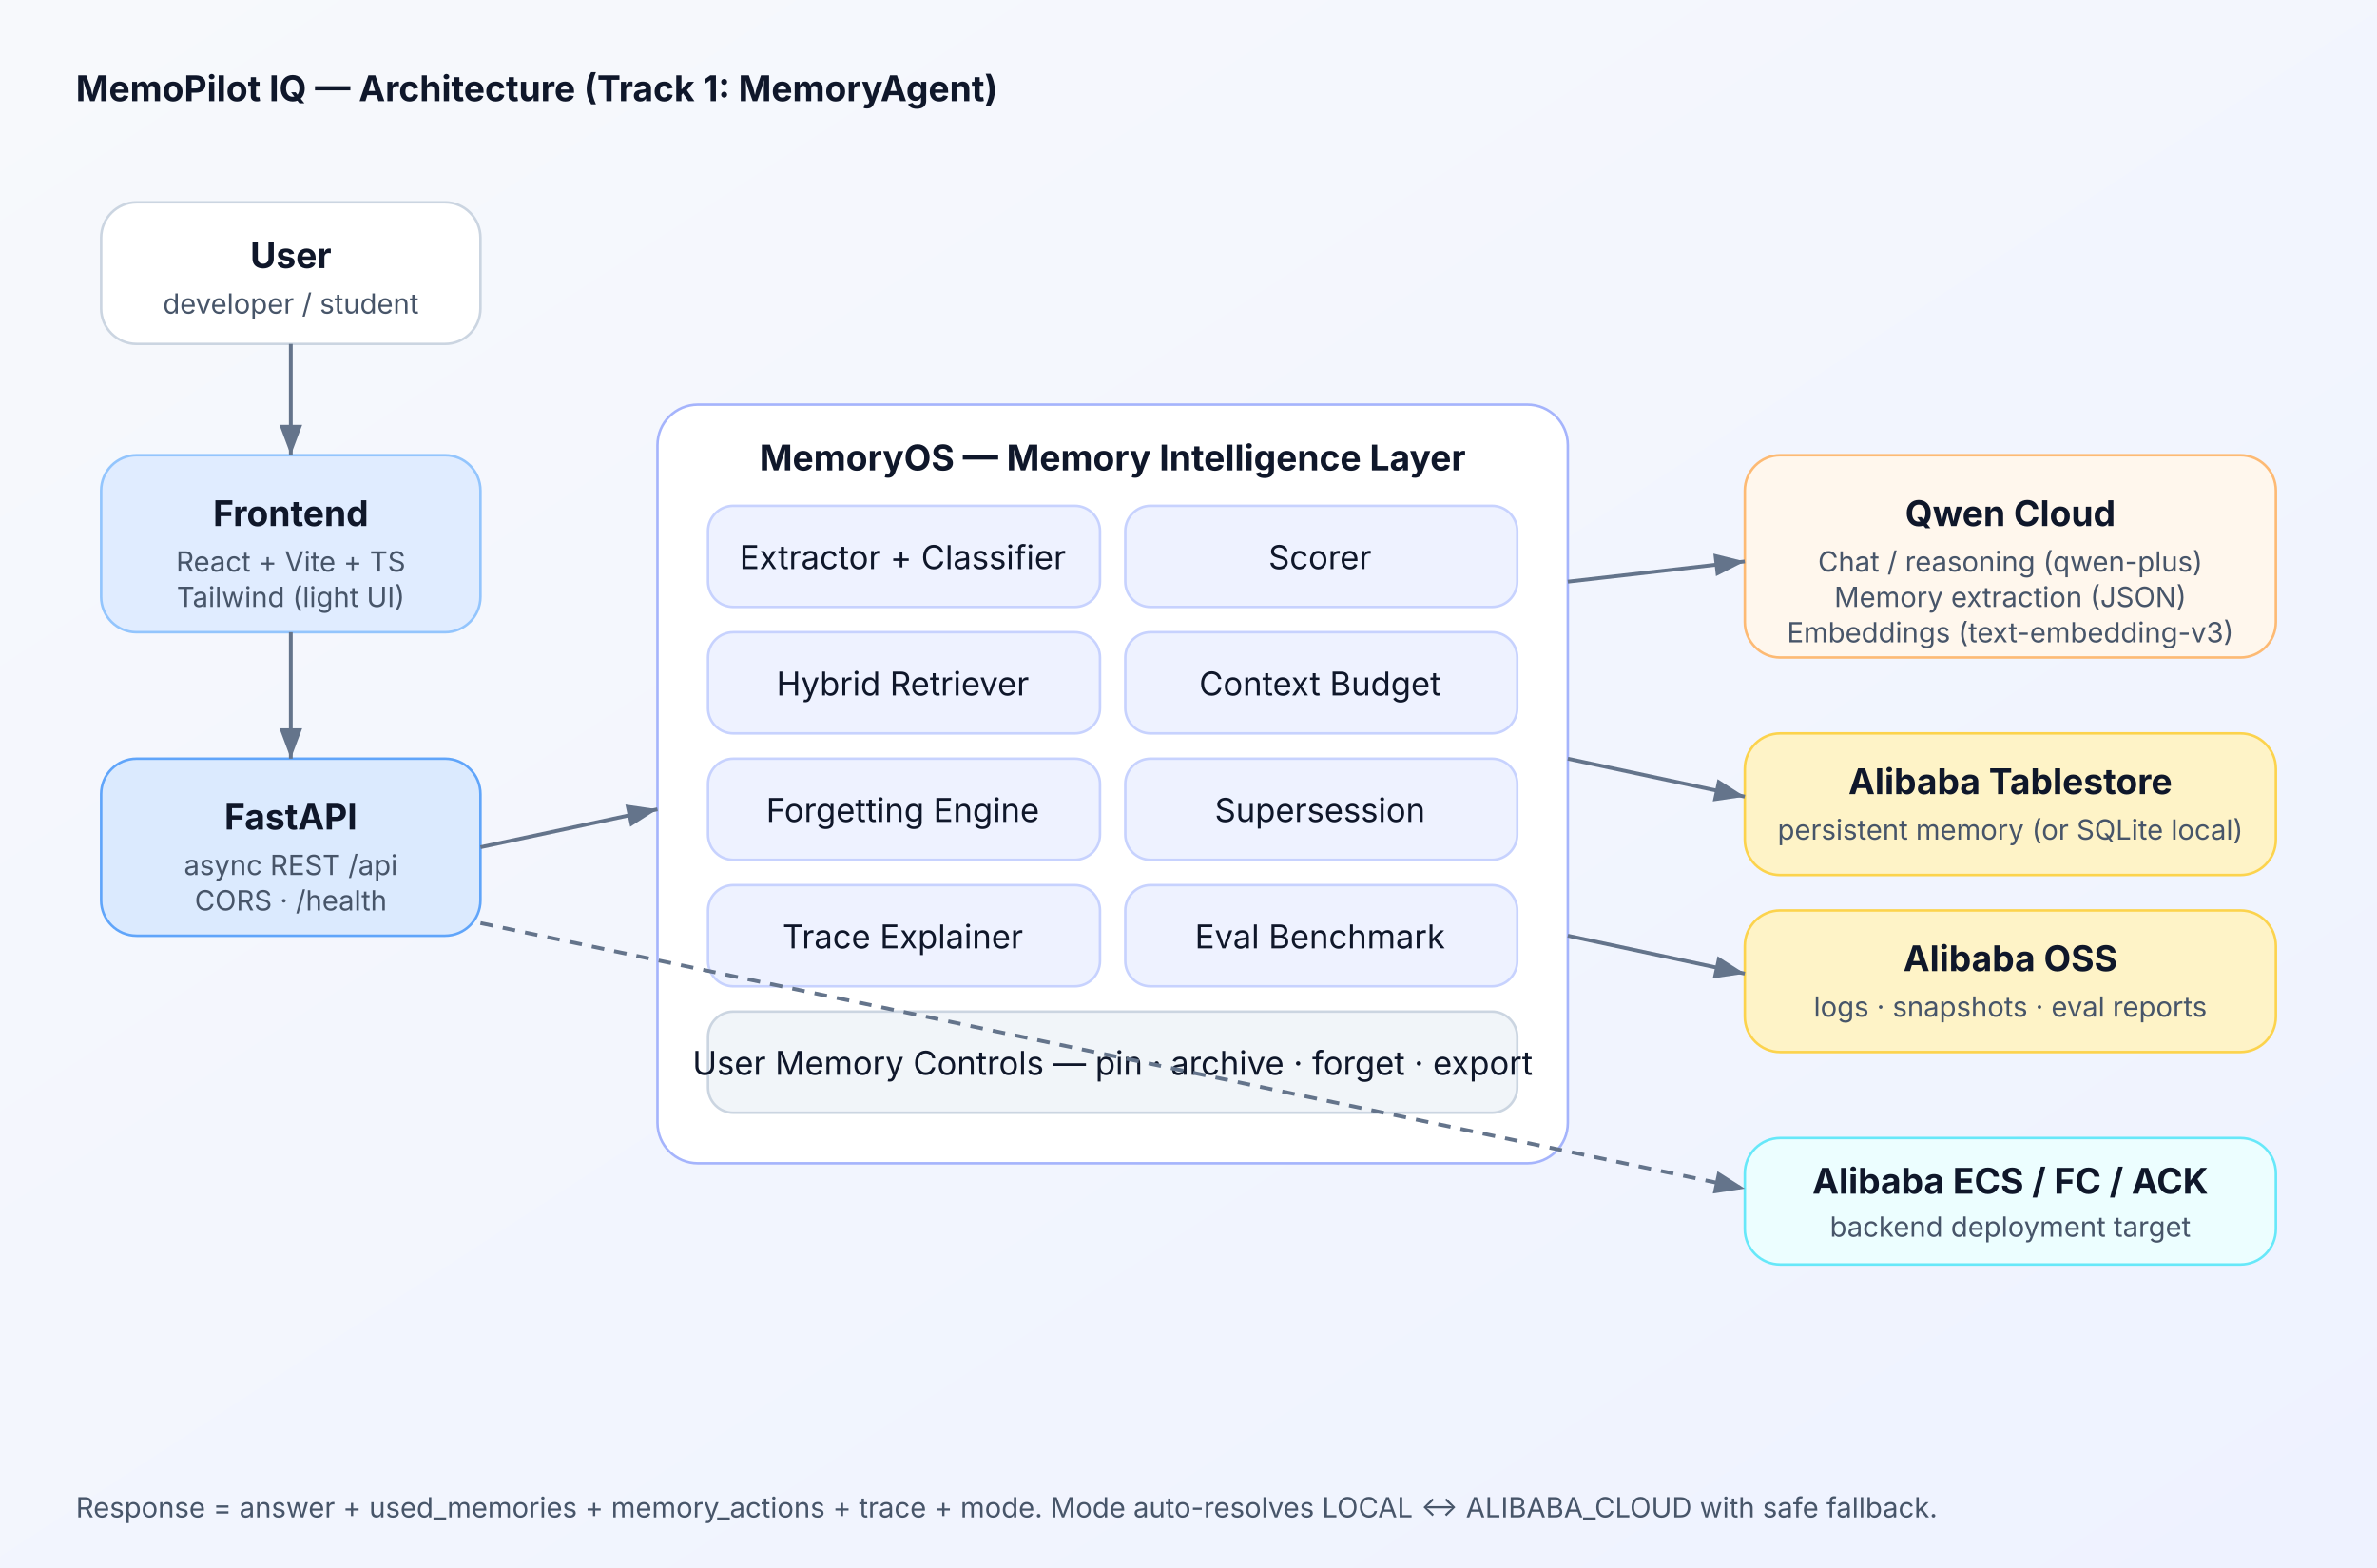
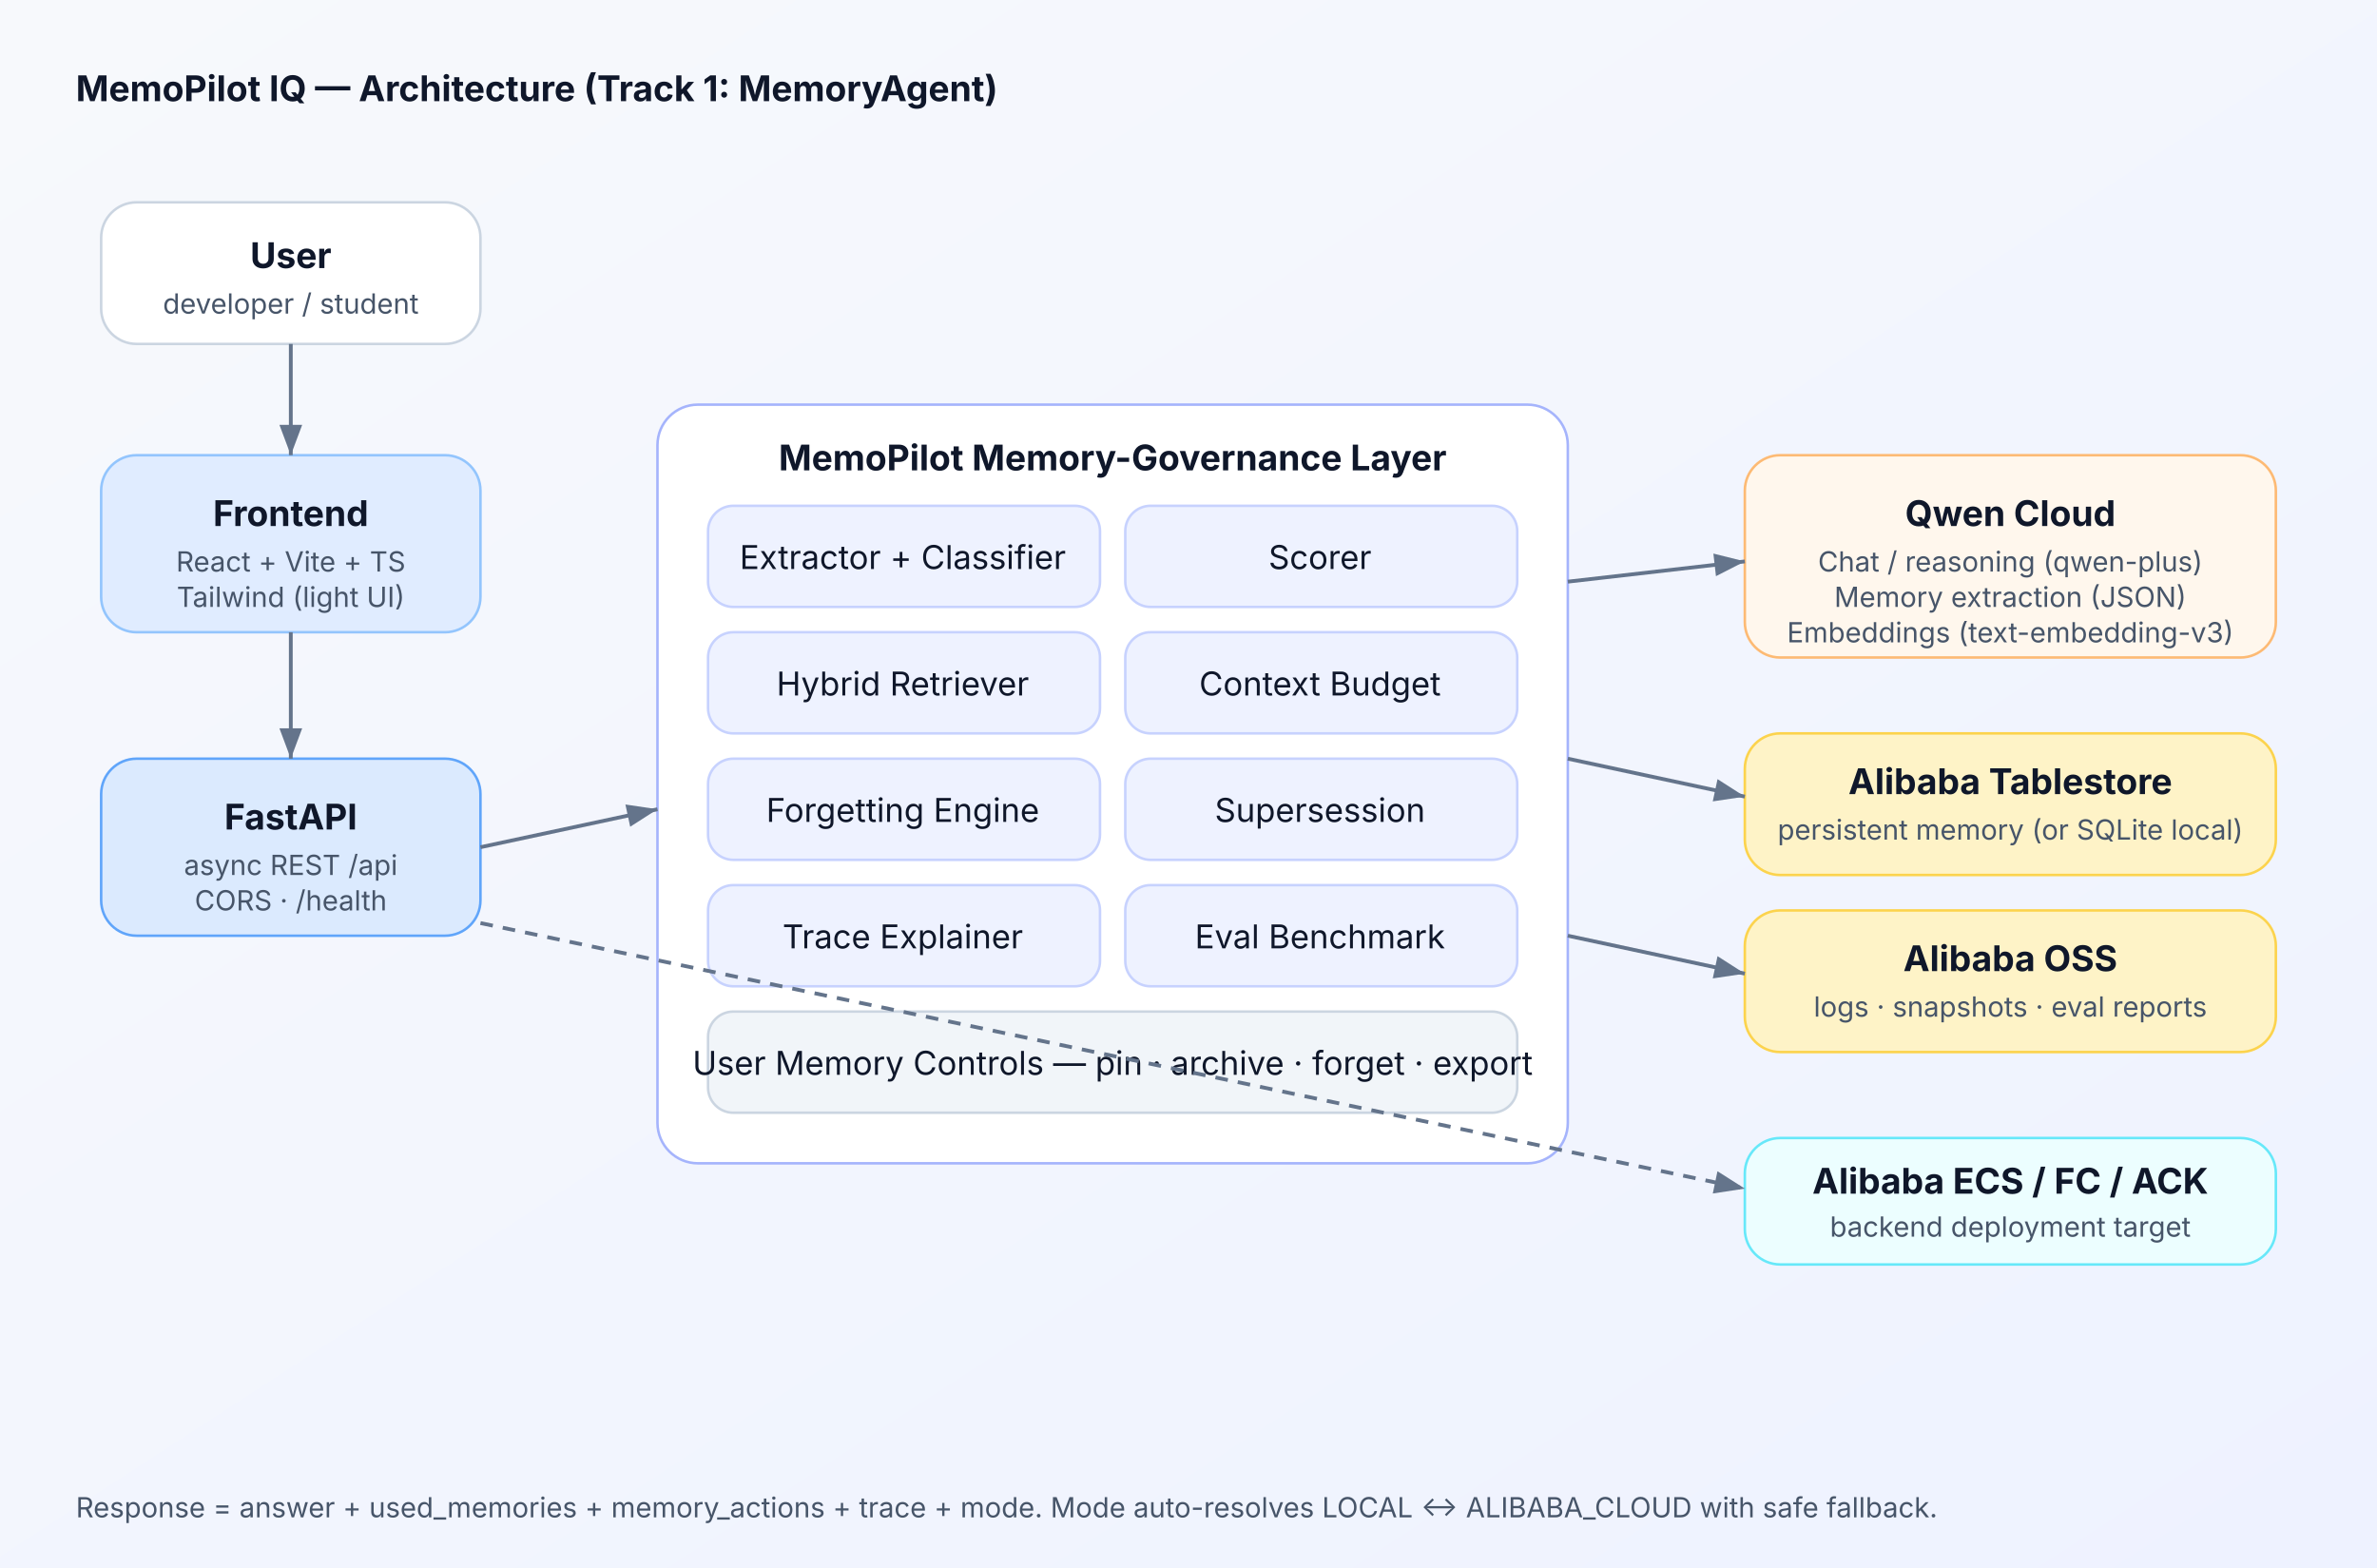
<svg xmlns="http://www.w3.org/2000/svg" width="940" height="620" viewBox="0 0 940 620" font-family="Inter, Segoe UI, Arial, sans-serif">
  <defs>
    <linearGradient id="bg" x1="0" y1="0" x2="1" y2="1">
      <stop offset="0" stop-color="#f7f9fc" />
      <stop offset="1" stop-color="#eef2ff" />
    </linearGradient>
    <marker id="arrow" markerWidth="10" markerHeight="10" refX="8" refY="3" orient="auto" markerUnits="strokeWidth">
      <path d="M0,0 L8,3 L0,6 z" fill="#64748b" />
    </marker>
    <style>
      .box{rx:14;ry:14;stroke-width:1.5;}
      .t{font-size:13px;fill:#0f172a;}
      .h{font-size:14px;font-weight:700;fill:#0f172a;}
      .s{font-size:11px;fill:#475569;}
      .edge{stroke:#64748b;stroke-width:1.5;fill:none;marker-end:url(#arrow);}
      .dash{stroke-dasharray:5 4;}
    </style>
  </defs>
  <rect width="940" height="620" fill="url(#bg)" />
  <text x="30" y="40" class="h" font-size="20">MemoPilot IQ — Architecture (Track 1: MemoryAgent)</text>
  <rect x="40" y="80" width="150" height="56" rx="14" fill="#ffffff" stroke="#cbd5e1" />
  <text x="115" y="106" class="h" text-anchor="middle">User</text>
  <text x="115" y="124" class="s" text-anchor="middle">developer / student</text>
  <rect x="40" y="180" width="150" height="70" rx="14" fill="#e0ecff" stroke="#93c5fd" />
  <text x="115" y="208" class="h" text-anchor="middle">Frontend</text>
  <text x="115" y="226" class="s" text-anchor="middle">React + Vite + TS</text>
  <text x="115" y="240" class="s" text-anchor="middle">Tailwind (light UI)</text>
  <rect x="40" y="300" width="150" height="70" rx="14" fill="#dbeafe" stroke="#60a5fa" />
  <text x="115" y="328" class="h" text-anchor="middle">FastAPI</text>
  <text x="115" y="346" class="s" text-anchor="middle">async REST /api</text>
  <text x="115" y="360" class="s" text-anchor="middle">CORS · /health</text>
  <rect x="260" y="160" width="360" height="300" rx="16" fill="#ffffff" stroke="#a5b4fc" />
-   <text x="440" y="186" class="h" text-anchor="middle" fill="#4338ca">MemoryOS — Memory Intelligence Layer</text>
+   <text x="440" y="186" class="h" text-anchor="middle" fill="#4338ca">MemoPilot Memory-Governance Layer</text>
  <g>
    <rect x="280" y="200" width="155" height="40" rx="10" fill="#eef2ff" stroke="#c7d2fe" />
    <text x="357" y="225" class="t" text-anchor="middle">Extractor + Classifier</text>
    <rect x="445" y="200" width="155" height="40" rx="10" fill="#eef2ff" stroke="#c7d2fe" />
    <text x="522" y="225" class="t" text-anchor="middle">Scorer</text>
    <rect x="280" y="250" width="155" height="40" rx="10" fill="#eef2ff" stroke="#c7d2fe" />
    <text x="357" y="275" class="t" text-anchor="middle">Hybrid Retriever</text>
    <rect x="445" y="250" width="155" height="40" rx="10" fill="#eef2ff" stroke="#c7d2fe" />
    <text x="522" y="275" class="t" text-anchor="middle">Context Budget</text>
    <rect x="280" y="300" width="155" height="40" rx="10" fill="#eef2ff" stroke="#c7d2fe" />
    <text x="357" y="325" class="t" text-anchor="middle">Forgetting Engine</text>
    <rect x="445" y="300" width="155" height="40" rx="10" fill="#eef2ff" stroke="#c7d2fe" />
    <text x="522" y="325" class="t" text-anchor="middle">Supersession</text>
    <rect x="280" y="350" width="155" height="40" rx="10" fill="#eef2ff" stroke="#c7d2fe" />
    <text x="357" y="375" class="t" text-anchor="middle">Trace Explainer</text>
    <rect x="445" y="350" width="155" height="40" rx="10" fill="#eef2ff" stroke="#c7d2fe" />
    <text x="522" y="375" class="t" text-anchor="middle">Eval Benchmark</text>
    <rect x="280" y="400" width="320" height="40" rx="10" fill="#f1f5f9" stroke="#cbd5e1" />
    <text x="440" y="425" class="t" text-anchor="middle">User Memory Controls — pin · archive · forget · export</text>
  </g>
  <rect x="690" y="180" width="210" height="80" rx="14" fill="#fff7ed" stroke="#fdba74" />
  <text x="795" y="208" class="h" text-anchor="middle" fill="#c2410c">Qwen Cloud</text>
  <text x="795" y="226" class="s" text-anchor="middle">Chat / reasoning (qwen-plus)</text>
  <text x="795" y="240" class="s" text-anchor="middle">Memory extraction (JSON)</text>
  <text x="795" y="254" class="s" text-anchor="middle">Embeddings (text-embedding-v3)</text>
  <rect x="690" y="290" width="210" height="56" rx="14" fill="#fef3c7" stroke="#fcd34d" />
  <text x="795" y="314" class="h" text-anchor="middle" fill="#b45309">Alibaba Tablestore</text>
  <text x="795" y="332" class="s" text-anchor="middle">persistent memory (or SQLite local)</text>
  <rect x="690" y="360" width="210" height="56" rx="14" fill="#fef3c7" stroke="#fcd34d" />
  <text x="795" y="384" class="h" text-anchor="middle" fill="#b45309">Alibaba OSS</text>
  <text x="795" y="402" class="s" text-anchor="middle">logs · snapshots · eval reports</text>
  <rect x="690" y="450" width="210" height="50" rx="14" fill="#ecfeff" stroke="#67e8f9" />
  <text x="795" y="472" class="h" text-anchor="middle" fill="#0e7490">Alibaba ECS / FC / ACK</text>
  <text x="795" y="489" class="s" text-anchor="middle">backend deployment target</text>
  <line x1="115" y1="136" x2="115" y2="180" class="edge" />
  <line x1="115" y1="250" x2="115" y2="300" class="edge" />
  <line x1="190" y1="335" x2="260" y2="320" class="edge" />
  <line x1="620" y1="230" x2="690" y2="222" class="edge" />
  <line x1="620" y1="300" x2="690" y2="315" class="edge" />
  <line x1="620" y1="370" x2="690" y2="385" class="edge" />
  <line x1="190" y1="365" x2="690" y2="470" class="edge dash" />
  <text x="30" y="600" class="s">Response = answer + used_memories + memory_actions + trace + mode. Mode auto-resolves LOCAL ↔ ALIBABA_CLOUD with safe fallback.</text>
</svg>
